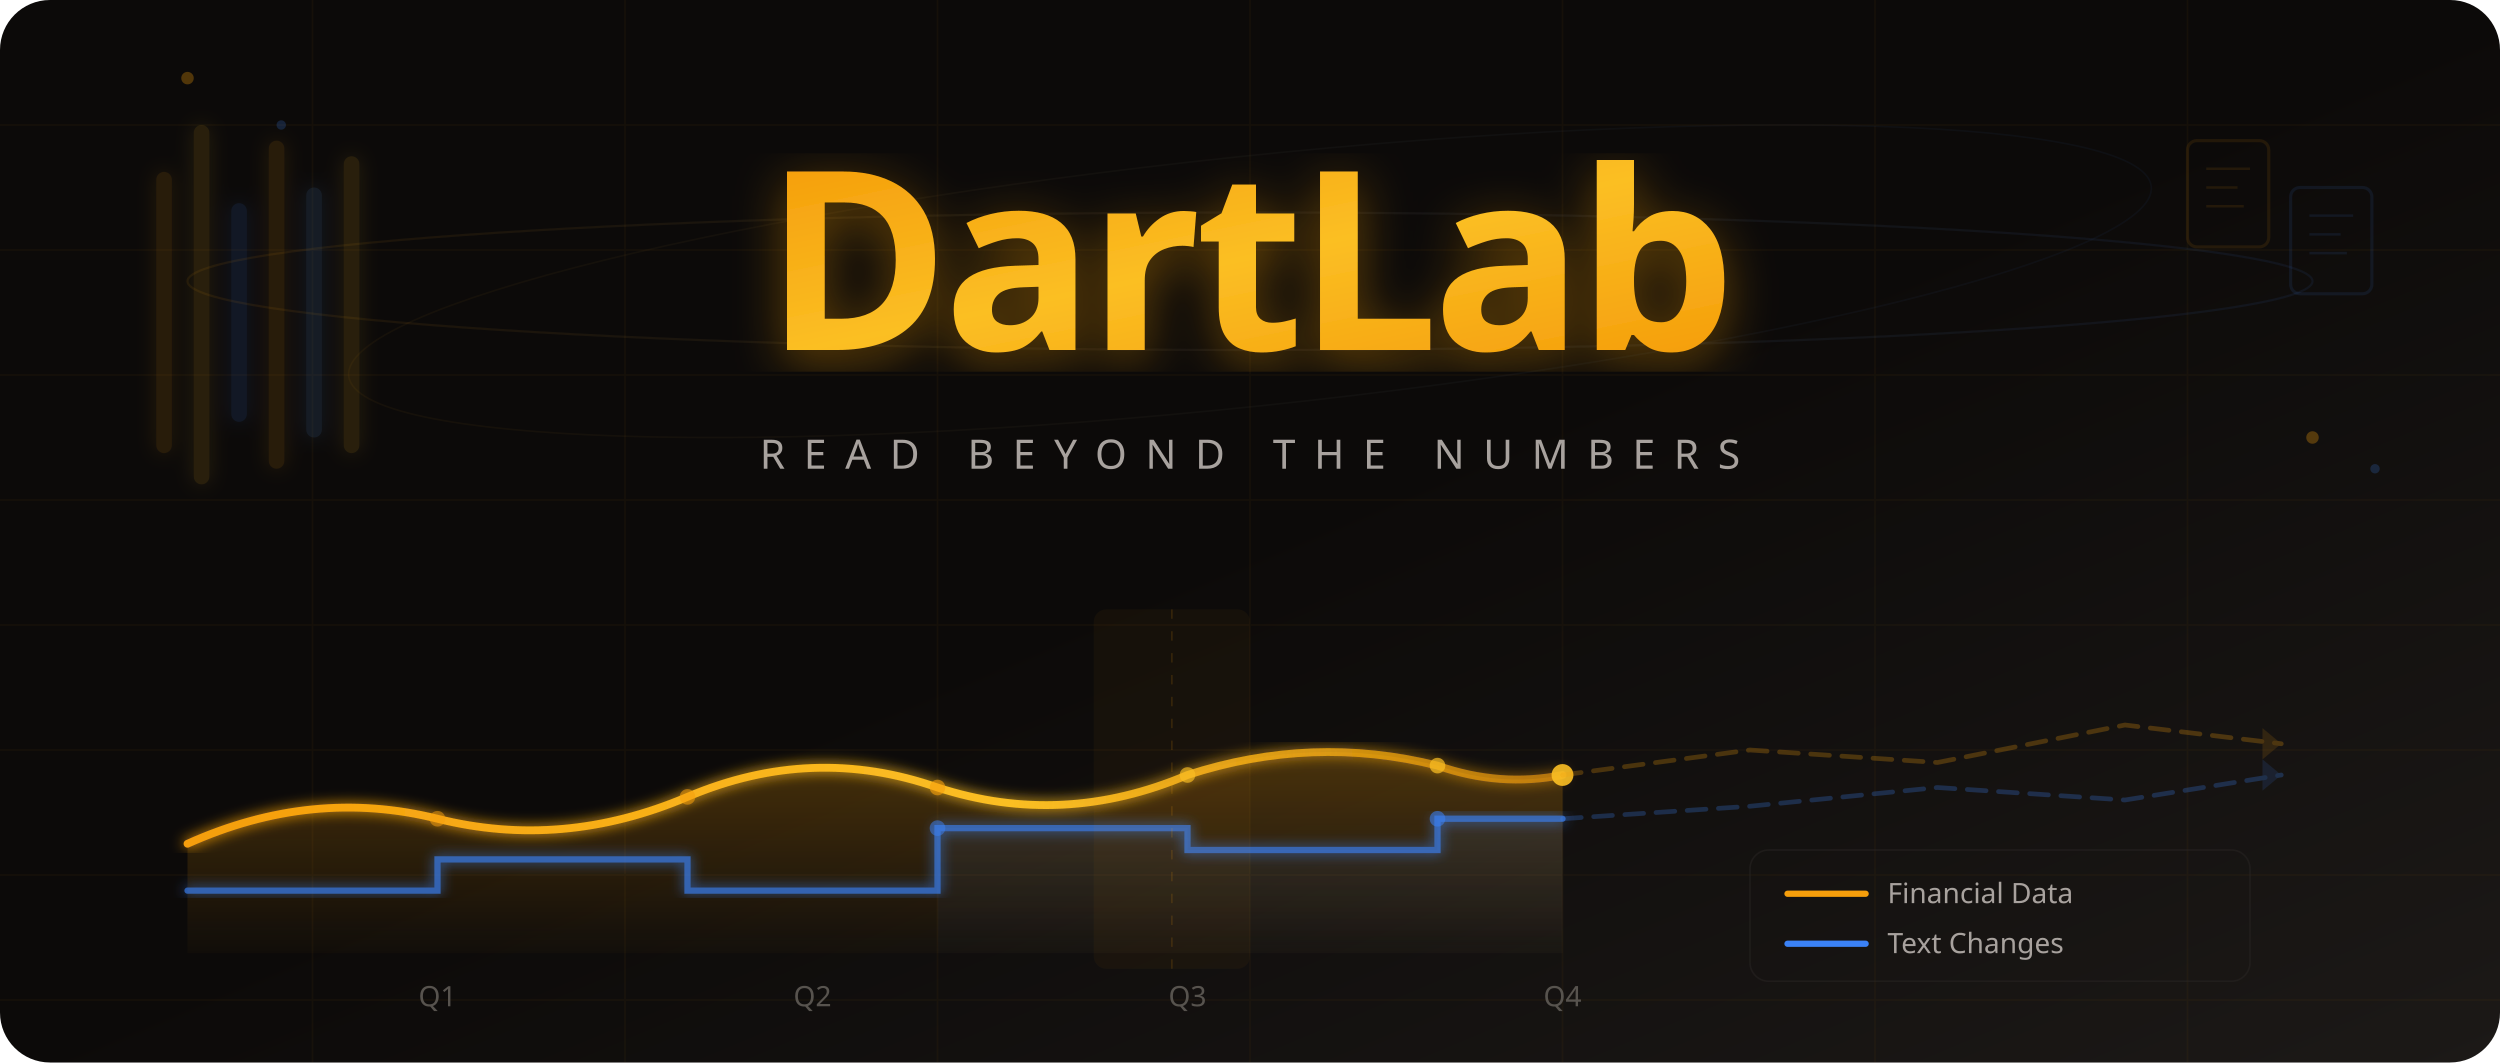
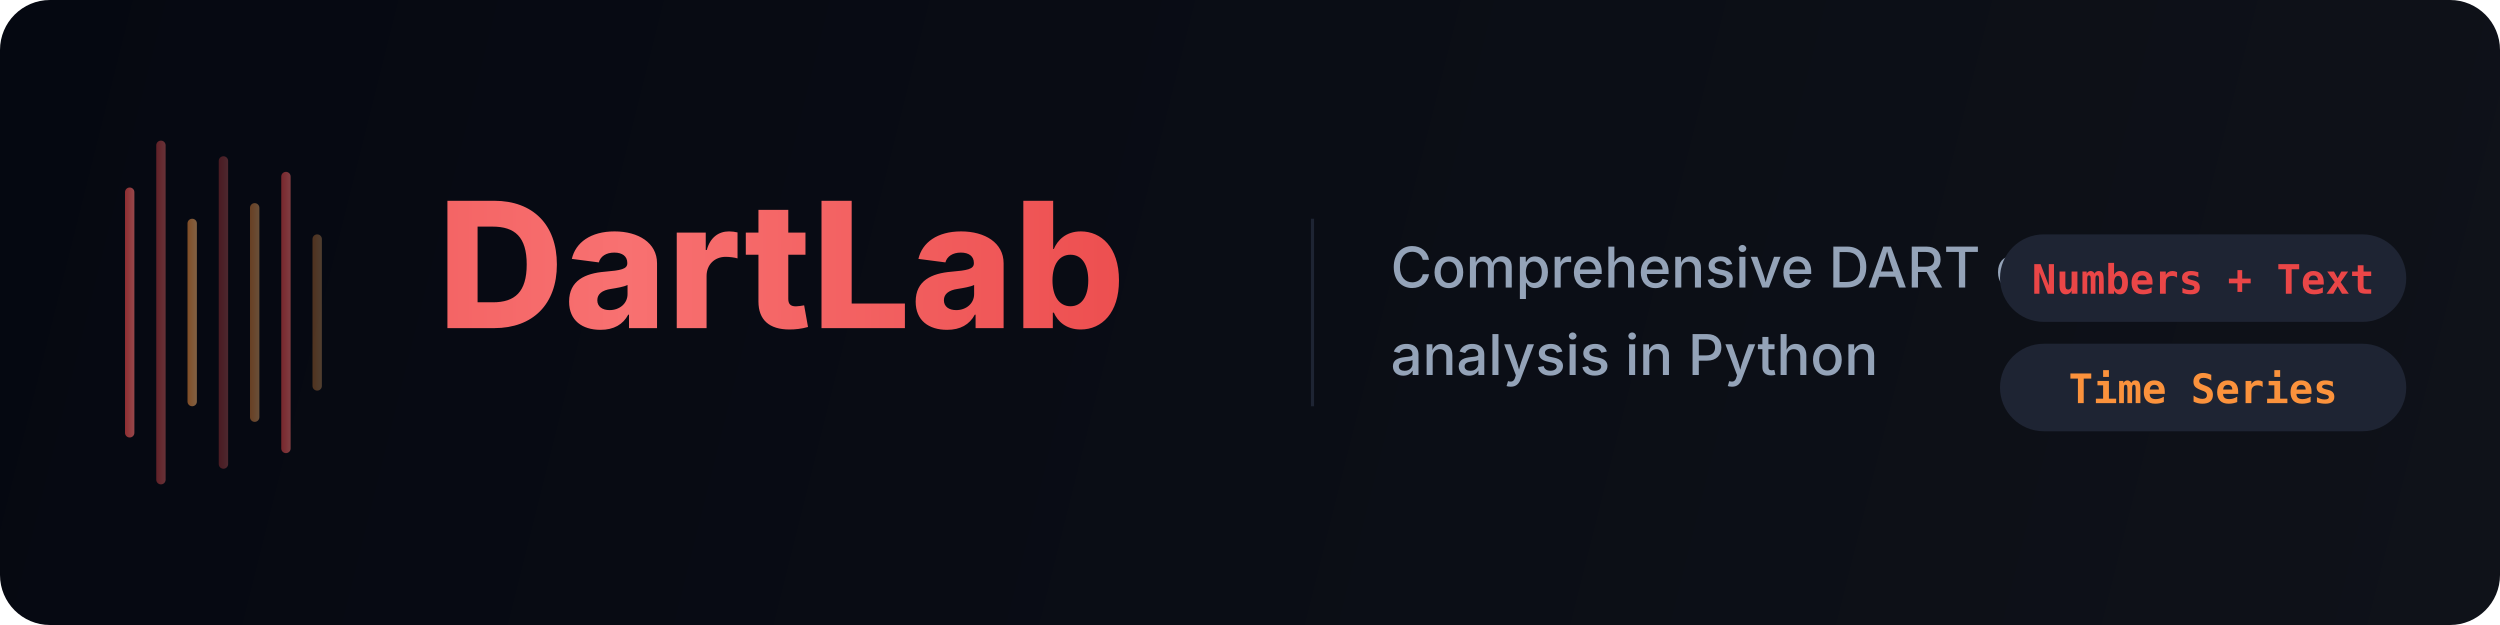
- <svg xmlns="http://www.w3.org/2000/svg" viewBox="0 0 800 340" fill="none">
+ <svg xmlns="http://www.w3.org/2000/svg" viewBox="0 0 800 200" fill="none">
  <defs>
-     <linearGradient id="amber-glow" x1="0%" y1="0%" x2="100%" y2="100%">
-       <stop offset="0%" style="stop-color:#f59e0b;stop-opacity:1" />
-       <stop offset="50%" style="stop-color:#fbbf24;stop-opacity:1" />
-       <stop offset="100%" style="stop-color:#f59e0b;stop-opacity:1" />
+     <linearGradient id="bg" x1="0" y1="0" x2="800" y2="200" gradientUnits="userSpaceOnUse">
+       <stop offset="0%" stop-color="#050811" />
+       <stop offset="100%" stop-color="#0f1219" />
    </linearGradient>
-     <linearGradient id="accent" x1="0%" y1="0%" x2="100%" y2="0%">
-       <stop offset="0%" style="stop-color:#f59e0b;stop-opacity:0.8" />
-       <stop offset="100%" style="stop-color:#3b82f6;stop-opacity:0.8" />
+     <linearGradient id="red" x1="0" y1="0" x2="1" y2="0">
+       <stop offset="0%" stop-color="#ea4647" />
+       <stop offset="100%" stop-color="#f87171" />
    </linearGradient>
-     <linearGradient id="bg" x1="0%" y1="0%" x2="100%" y2="100%">
-       <stop offset="0%" style="stop-color:#0c0a09;stop-opacity:1" />
-       <stop offset="50%" style="stop-color:#0c0a09;stop-opacity:1" />
-       <stop offset="100%" style="stop-color:#1c1917;stop-opacity:1" />
+     <linearGradient id="orange" x1="0" y1="0" x2="1" y2="0">
+       <stop offset="0%" stop-color="#fb923c" />
+       <stop offset="100%" stop-color="#fdba74" />
    </linearGradient>
-     <linearGradient id="line-amber" x1="0%" y1="0%" x2="100%" y2="0%">
-       <stop offset="0%" style="stop-color:#f59e0b;stop-opacity:1" />
-       <stop offset="60%" style="stop-color:#fbbf24;stop-opacity:1" />
-       <stop offset="100%" style="stop-color:#f59e0b;stop-opacity:0.6" />
+     <linearGradient id="textGrad" x1="0" y1="0" x2="400" y2="0" gradientUnits="userSpaceOnUse">
+       <stop offset="0%" stop-color="#ea4647" />
+       <stop offset="50%" stop-color="#f87171" />
+       <stop offset="100%" stop-color="#ea4647" />
    </linearGradient>
-     <linearGradient id="area-amber" x1="0%" y1="0%" x2="0%" y2="100%">
-       <stop offset="0%" style="stop-color:#f59e0b;stop-opacity:0.25" />
-       <stop offset="100%" style="stop-color:#f59e0b;stop-opacity:0.02" />
-     </linearGradient>
-     <linearGradient id="area-blue" x1="0%" y1="0%" x2="0%" y2="100%">
-       <stop offset="0%" style="stop-color:#3b82f6;stop-opacity:0.2" />
-       <stop offset="100%" style="stop-color:#3b82f6;stop-opacity:0.02" />
-     </linearGradient>
-     <linearGradient id="divider-grad" x1="0%" y1="0%" x2="100%" y2="0%">
-       <stop offset="0%" style="stop-color:#f59e0b;stop-opacity:0" />
-       <stop offset="30%" style="stop-color:#f59e0b;stop-opacity:0.3" />
-       <stop offset="70%" style="stop-color:#3b82f6;stop-opacity:0.3" />
-       <stop offset="100%" style="stop-color:#3b82f6;stop-opacity:0" />
-     </linearGradient>
-     <filter id="shadow">
-       <feDropShadow dx="0" dy="4" stdDeviation="8" flood-color="#f59e0b" flood-opacity="0.4" />
-     </filter>
-     <filter id="glow-filter">
-       <feGaussianBlur stdDeviation="3" result="blur" />
-       <feMerge>
-         <feMergeNode in="blur" />
-         <feMergeNode in="SourceGraphic" />
-       </feMerge>
-     </filter>
-     <filter id="line-glow">
-       <feGaussianBlur stdDeviation="2" result="blur" />
-       <feMerge>
-         <feMergeNode in="blur" />
-         <feMergeNode in="SourceGraphic" />
-       </feMerge>
-     </filter>
  </defs>
-   <rect width="800" height="340" rx="16" fill="url(#bg)" />
-   <g opacity="0.04">
-     <line x1="0" y1="40" x2="800" y2="40" stroke="#f59e0b" stroke-width="0.5" />
-     <line x1="0" y1="80" x2="800" y2="80" stroke="#f59e0b" stroke-width="0.5" />
-     <line x1="0" y1="120" x2="800" y2="120" stroke="#f59e0b" stroke-width="0.5" />
-     <line x1="0" y1="160" x2="800" y2="160" stroke="#f59e0b" stroke-width="0.5" />
-     <line x1="0" y1="200" x2="800" y2="200" stroke="#f59e0b" stroke-width="0.5" />
-     <line x1="0" y1="240" x2="800" y2="240" stroke="#f59e0b" stroke-width="0.5" />
-     <line x1="0" y1="280" x2="800" y2="280" stroke="#f59e0b" stroke-width="0.5" />
-     <line x1="0" y1="320" x2="800" y2="320" stroke="#f59e0b" stroke-width="0.5" />
-     <line x1="100" y1="0" x2="100" y2="340" stroke="#f59e0b" stroke-width="0.5" />
-     <line x1="200" y1="0" x2="200" y2="340" stroke="#f59e0b" stroke-width="0.5" />
-     <line x1="300" y1="0" x2="300" y2="340" stroke="#f59e0b" stroke-width="0.5" />
-     <line x1="400" y1="0" x2="400" y2="340" stroke="#f59e0b" stroke-width="0.5" />
-     <line x1="500" y1="0" x2="500" y2="340" stroke="#f59e0b" stroke-width="0.5" />
-     <line x1="600" y1="0" x2="600" y2="340" stroke="#f59e0b" stroke-width="0.5" />
-     <line x1="700" y1="0" x2="700" y2="340" stroke="#f59e0b" stroke-width="0.5" />
-   </g>
-   <g opacity="0.12" filter="url(#glow-filter)">
-     <rect x="50" y="55" width="5" height="90" rx="2.5" fill="#f59e0b" />
-     <rect x="62" y="40" width="5" height="115" rx="2.5" fill="#fbbf24" />
-     <rect x="74" y="65" width="5" height="70" rx="2.5" fill="#3b82f6" />
-     <rect x="86" y="45" width="5" height="105" rx="2.5" fill="#f59e0b" />
-     <rect x="98" y="60" width="5" height="80" rx="2.5" fill="#60a5fa" />
-     <rect x="110" y="50" width="5" height="95" rx="2.5" fill="#fbbf24" />
-   </g>
-   <g opacity="0.1">
-     <rect x="700" y="45" width="26" height="34" rx="3" stroke="#f59e0b" stroke-width="1" fill="none" />
-     <line x1="706" y1="54" x2="720" y2="54" stroke="#f59e0b" stroke-width="0.8" />
-     <line x1="706" y1="60" x2="716" y2="60" stroke="#f59e0b" stroke-width="0.8" />
-     <line x1="706" y1="66" x2="718" y2="66" stroke="#f59e0b" stroke-width="0.8" />
-     <rect x="733" y="60" width="26" height="34" rx="3" stroke="#3b82f6" stroke-width="1" fill="none" />
-     <line x1="739" y1="69" x2="753" y2="69" stroke="#3b82f6" stroke-width="0.8" />
-     <line x1="739" y1="75" x2="749" y2="75" stroke="#3b82f6" stroke-width="0.8" />
-     <line x1="739" y1="81" x2="751" y2="81" stroke="#3b82f6" stroke-width="0.8" />
-   </g>
-   <ellipse cx="400" cy="90" rx="340" ry="22" stroke="url(#accent)" stroke-width="0.7" fill="none" opacity="0.1" />
-   <ellipse cx="400" cy="90" rx="290" ry="40" stroke="url(#accent)" stroke-width="0.5" fill="none" opacity="0.06" transform="rotate(-6, 400, 90)" />
-   <text x="400" y="112" font-family="'Segoe UI', 'SF Pro Display', -apple-system, sans-serif" font-size="80" font-weight="800" fill="url(#amber-glow)" filter="url(#shadow)" letter-spacing="-2" text-anchor="middle">DartLab</text>
-   <text x="400" y="150" font-family="'Segoe UI', 'SF Pro Display', -apple-system, sans-serif" font-size="13" fill="#a8a29e" text-anchor="middle" letter-spacing="6" font-weight="300">READ BEYOND THE NUMBERS</text>
-   <circle cx="60" cy="25" r="2" fill="#f59e0b" opacity="0.3" />
-   <circle cx="90" cy="40" r="1.5" fill="#3b82f6" opacity="0.2" />
-   <circle cx="740" cy="140" r="2" fill="#f59e0b" opacity="0.3" />
-   <circle cx="760" cy="150" r="1.5" fill="#3b82f6" opacity="0.2" />
-   <line x1="60" y1="180" x2="740" y2="180" stroke="url(#divider-grad)" stroke-width="1" />
-   <path d="M 60 270 Q 100 252, 140 262 Q 180 272, 220 255 Q 260 238, 300 252 Q 340 265, 380 248 Q 420 235, 460 245 Q 480 252, 500 248 L 500 305 L 60 305 Z" fill="url(#area-amber)" />
-   <path d="M 60 270 Q 100 252, 140 262 Q 180 272, 220 255 Q 260 238, 300 252 Q 340 265, 380 248 Q 420 235, 460 245 Q 480 252, 500 248" stroke="url(#line-amber)" stroke-width="2.5" fill="none" stroke-linecap="round" filter="url(#line-glow)" />
-   <path d="M 60 285 L 140 285 L 140 275 L 220 275 L 220 285 L 300 285 L 300 265 L 380 265 L 380 272 L 460 272 L 460 262 L 500 262" stroke="#3b82f6" stroke-width="2" fill="none" stroke-linecap="round" opacity="0.7" filter="url(#line-glow)" />
-   <path d="M 300 265 L 380 265 L 380 272 L 460 272 L 460 262 L 500 262 L 500 305 L 300 305 Z" fill="url(#area-blue)" opacity="0.5" />
-   <rect x="350" y="195" width="50" height="115" rx="4" fill="#f59e0b" opacity="0.04" />
-   <line x1="375" y1="195" x2="375" y2="310" stroke="#f59e0b" stroke-width="0.5" stroke-dasharray="3,4" opacity="0.15" />
-   <circle cx="140" cy="262" r="2.5" fill="#f59e0b" opacity="0.5" />
-   <circle cx="220" cy="255" r="2.5" fill="#f59e0b" opacity="0.55" />
-   <circle cx="300" cy="252" r="2.5" fill="#f59e0b" opacity="0.6" />
-   <circle cx="380" cy="248" r="2.5" fill="#fbbf24" opacity="0.65" />
-   <circle cx="460" cy="245" r="2.5" fill="#fbbf24" opacity="0.7" />
-   <circle cx="500" cy="248" r="3.5" fill="#fbbf24" opacity="0.9" />
-   <circle cx="300" cy="265" r="2.5" fill="#3b82f6" opacity="0.5" />
-   <circle cx="460" cy="262" r="2.5" fill="#3b82f6" opacity="0.55" />
-   <g opacity="0.25">
-     <path d="M 500 248 L 560 240 L 620 244 L 680 232 L 730 238" stroke="#f59e0b" stroke-width="1.5" fill="none" stroke-dasharray="6,4" stroke-linecap="round" />
-     <path d="M 500 262 L 560 258 L 620 252 L 680 256 L 730 248" stroke="#3b82f6" stroke-width="1.5" fill="none" stroke-dasharray="6,4" stroke-linecap="round" />
-     <polygon points="730,238 724,233 724,243" fill="#f59e0b" opacity="0.5" />
-     <polygon points="730,248 724,243 724,253" fill="#3b82f6" opacity="0.5" />
-   </g>
-   <text x="140" y="322" font-family="'Segoe UI', sans-serif" font-size="9" fill="#57534e" text-anchor="middle">Q1</text>
-   <text x="260" y="322" font-family="'Segoe UI', sans-serif" font-size="9" fill="#57534e" text-anchor="middle">Q2</text>
-   <text x="380" y="322" font-family="'Segoe UI', sans-serif" font-size="9" fill="#57534e" text-anchor="middle">Q3</text>
-   <text x="500" y="322" font-family="'Segoe UI', sans-serif" font-size="9" fill="#57534e" text-anchor="middle">Q4</text>
-   <rect x="560" y="272" width="160" height="42" rx="6" stroke="#292524" stroke-width="0.5" fill="none" opacity="0.5" />
-   <line x1="572" y1="286" x2="597" y2="286" stroke="#f59e0b" stroke-width="2" stroke-linecap="round" />
-   <text x="604" y="289" font-family="'Segoe UI', sans-serif" font-size="9" fill="#a8a29e">Financial Data</text>
-   <line x1="572" y1="302" x2="597" y2="302" stroke="#3b82f6" stroke-width="2" stroke-linecap="round" />
-   <text x="604" y="305" font-family="'Segoe UI', sans-serif" font-size="9" fill="#a8a29e">Text Changes</text>
+   <rect width="800" height="200" rx="16" fill="url(#bg)" />
+   <rect x="40" y="60" width="3" height="80" rx="1.5" fill="url(#red)" opacity="0.6" />
+   <rect x="50" y="45" width="3" height="110" rx="1.5" fill="url(#red)" opacity="0.4" />
+   <rect x="60" y="70" width="3" height="60" rx="1.5" fill="url(#orange)" opacity="0.5" />
+   <rect x="70" y="50" width="3" height="100" rx="1.5" fill="url(#red)" opacity="0.3" />
+   <rect x="80" y="65" width="3" height="70" rx="1.5" fill="url(#orange)" opacity="0.4" />
+   <rect x="90" y="55" width="3" height="90" rx="1.5" fill="url(#red)" opacity="0.5" />
+   <rect x="100" y="75" width="3" height="50" rx="1.5" fill="url(#orange)" opacity="0.3" />
+   <text x="140" y="105" font-family="'Inter', 'Segoe UI', system-ui, sans-serif" font-size="56" font-weight="800" fill="url(#textGrad)">DartLab</text>
+   <line x1="420" y1="70" x2="420" y2="130" stroke="#1e2433" stroke-width="1" />
+   <text x="445" y="92" font-family="'Inter', 'Segoe UI', system-ui, sans-serif" font-size="18" font-weight="500" fill="#94a3b8">Comprehensive DART disclosure</text>
+   <text x="445" y="120" font-family="'Inter', 'Segoe UI', system-ui, sans-serif" font-size="18" font-weight="500" fill="#94a3b8">analysis in Python</text>
+   <rect x="640" y="75" width="130" height="28" rx="14" fill="#1e2433" />
+   <text x="705" y="94" font-family="'JetBrains Mono', 'Fira Code', monospace" font-size="13" font-weight="600" fill="#ea4647" text-anchor="middle">Numbers + Text</text>
+   <rect x="640" y="110" width="130" height="28" rx="14" fill="#1e2433" />
+   <text x="705" y="129" font-family="'JetBrains Mono', 'Fira Code', monospace" font-size="13" font-weight="600" fill="#fb923c" text-anchor="middle">Time Series</text>
</svg>
